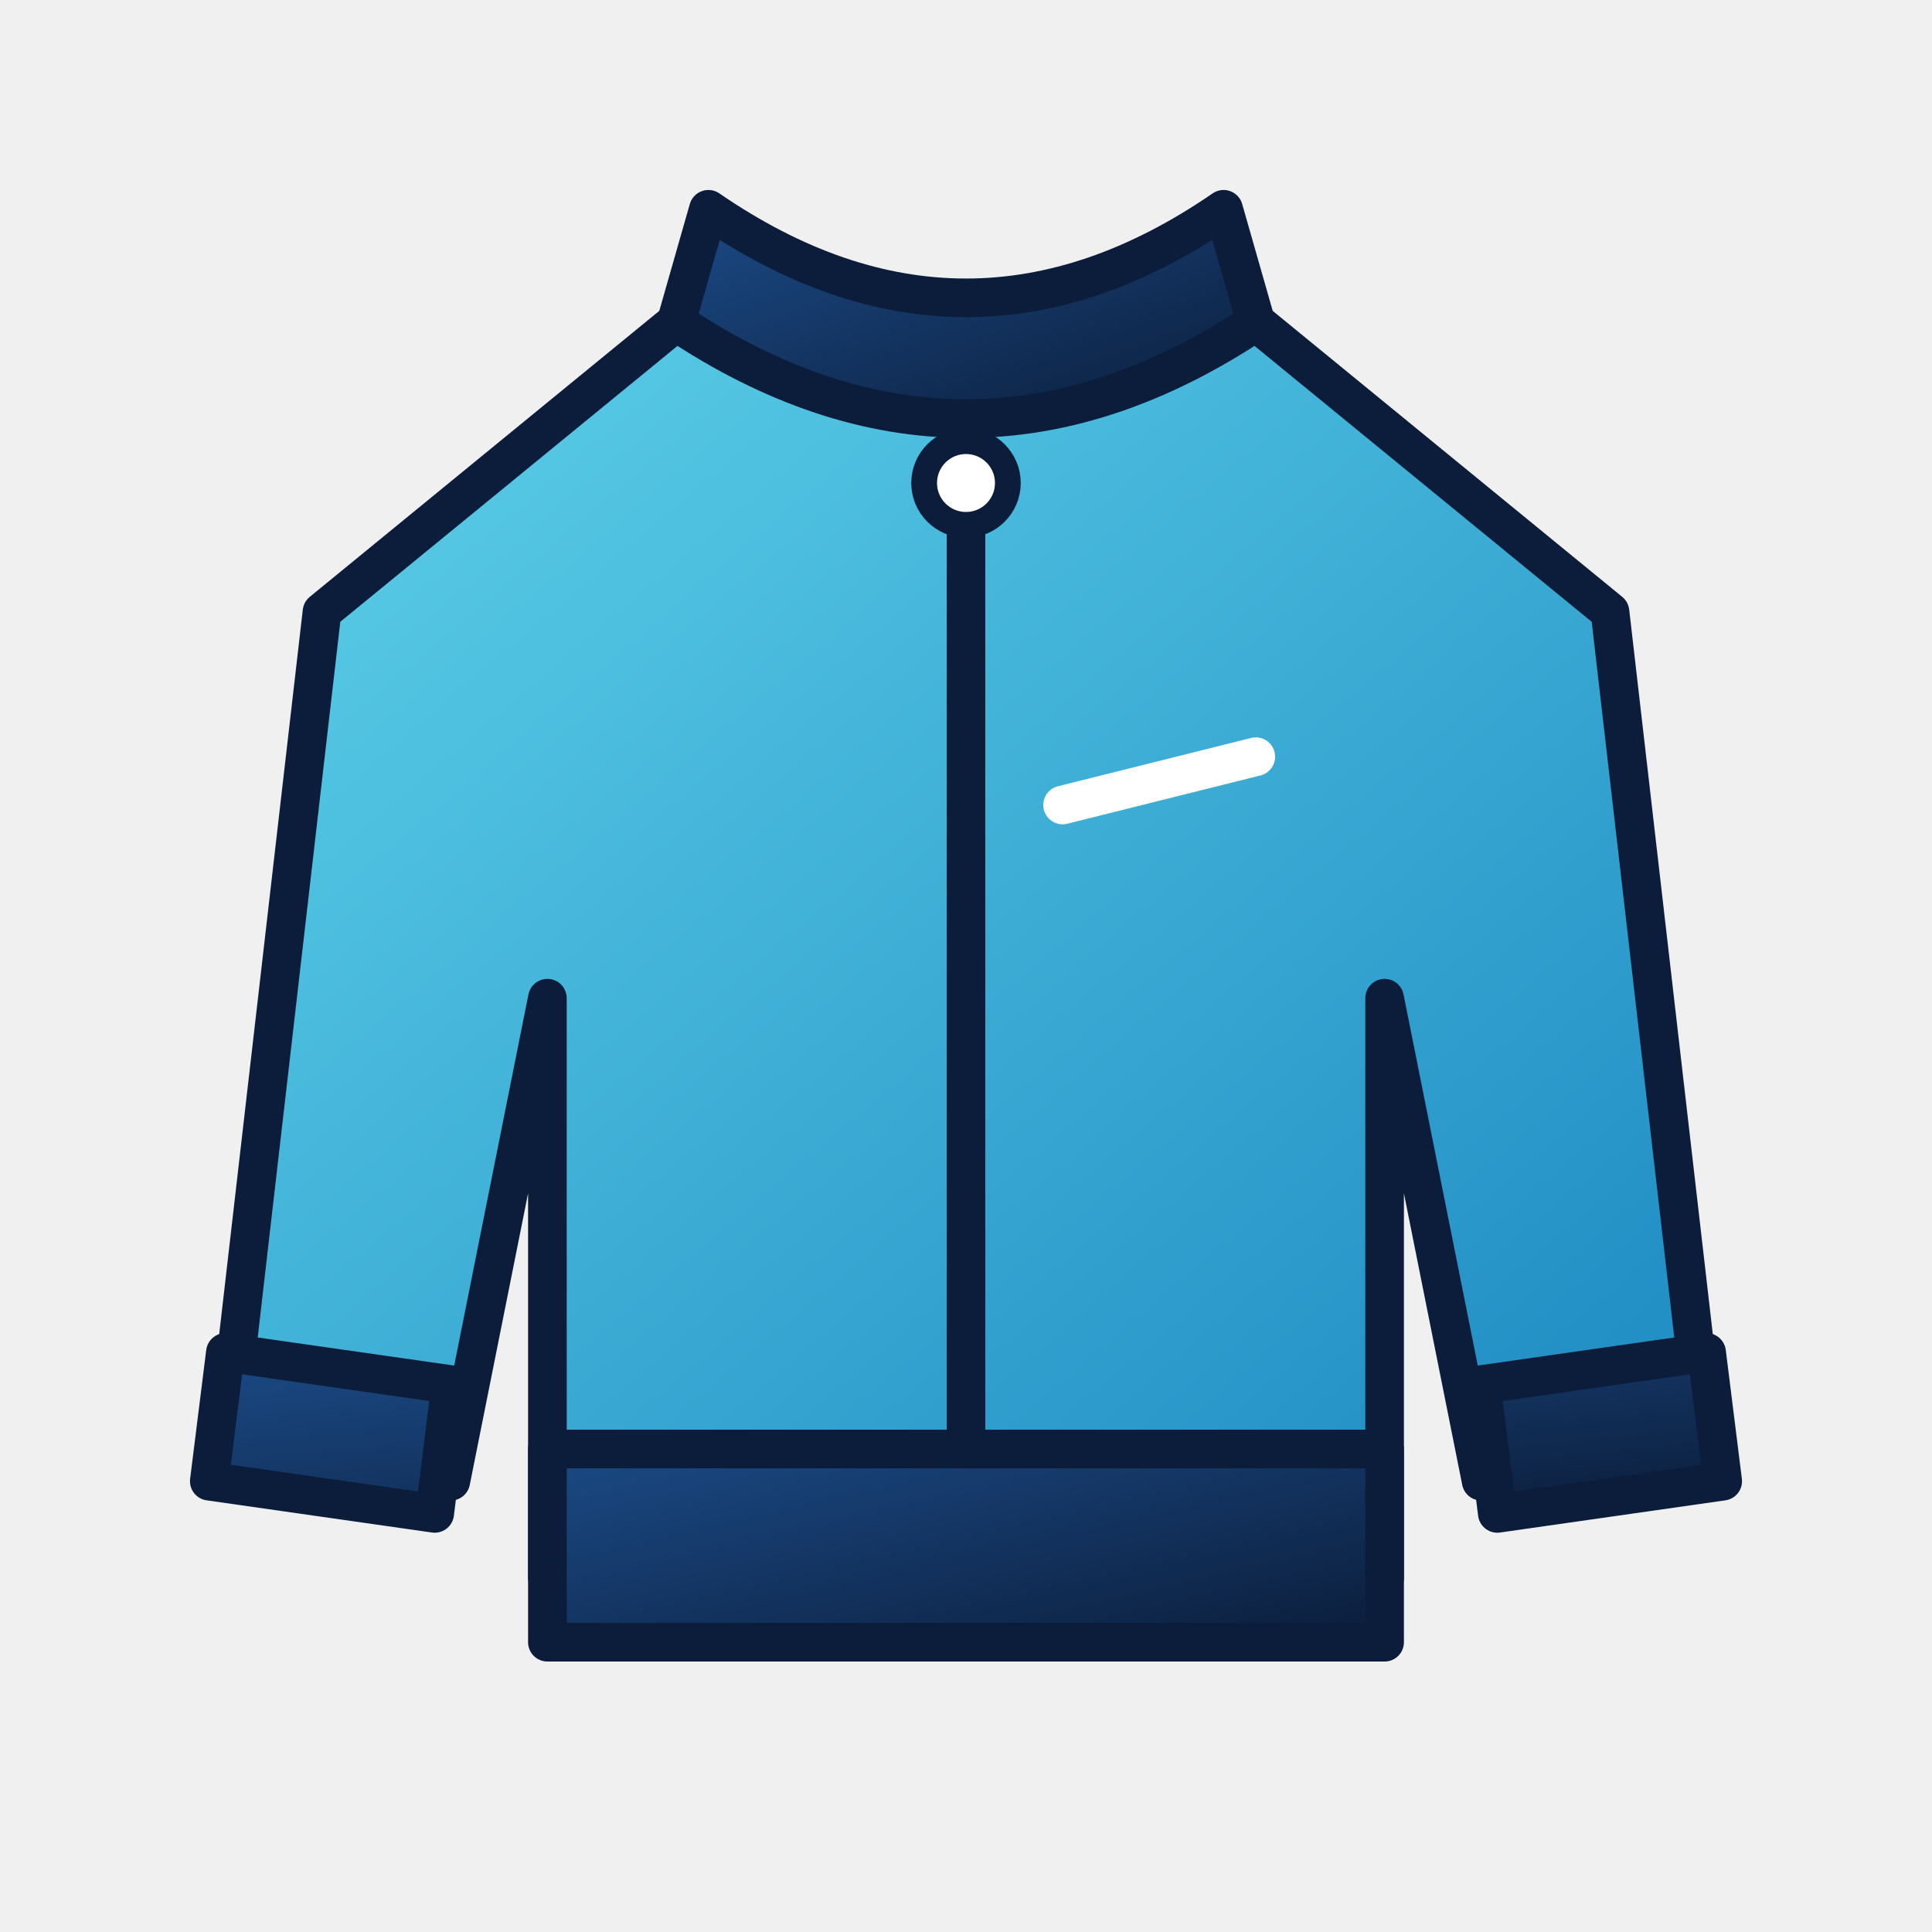
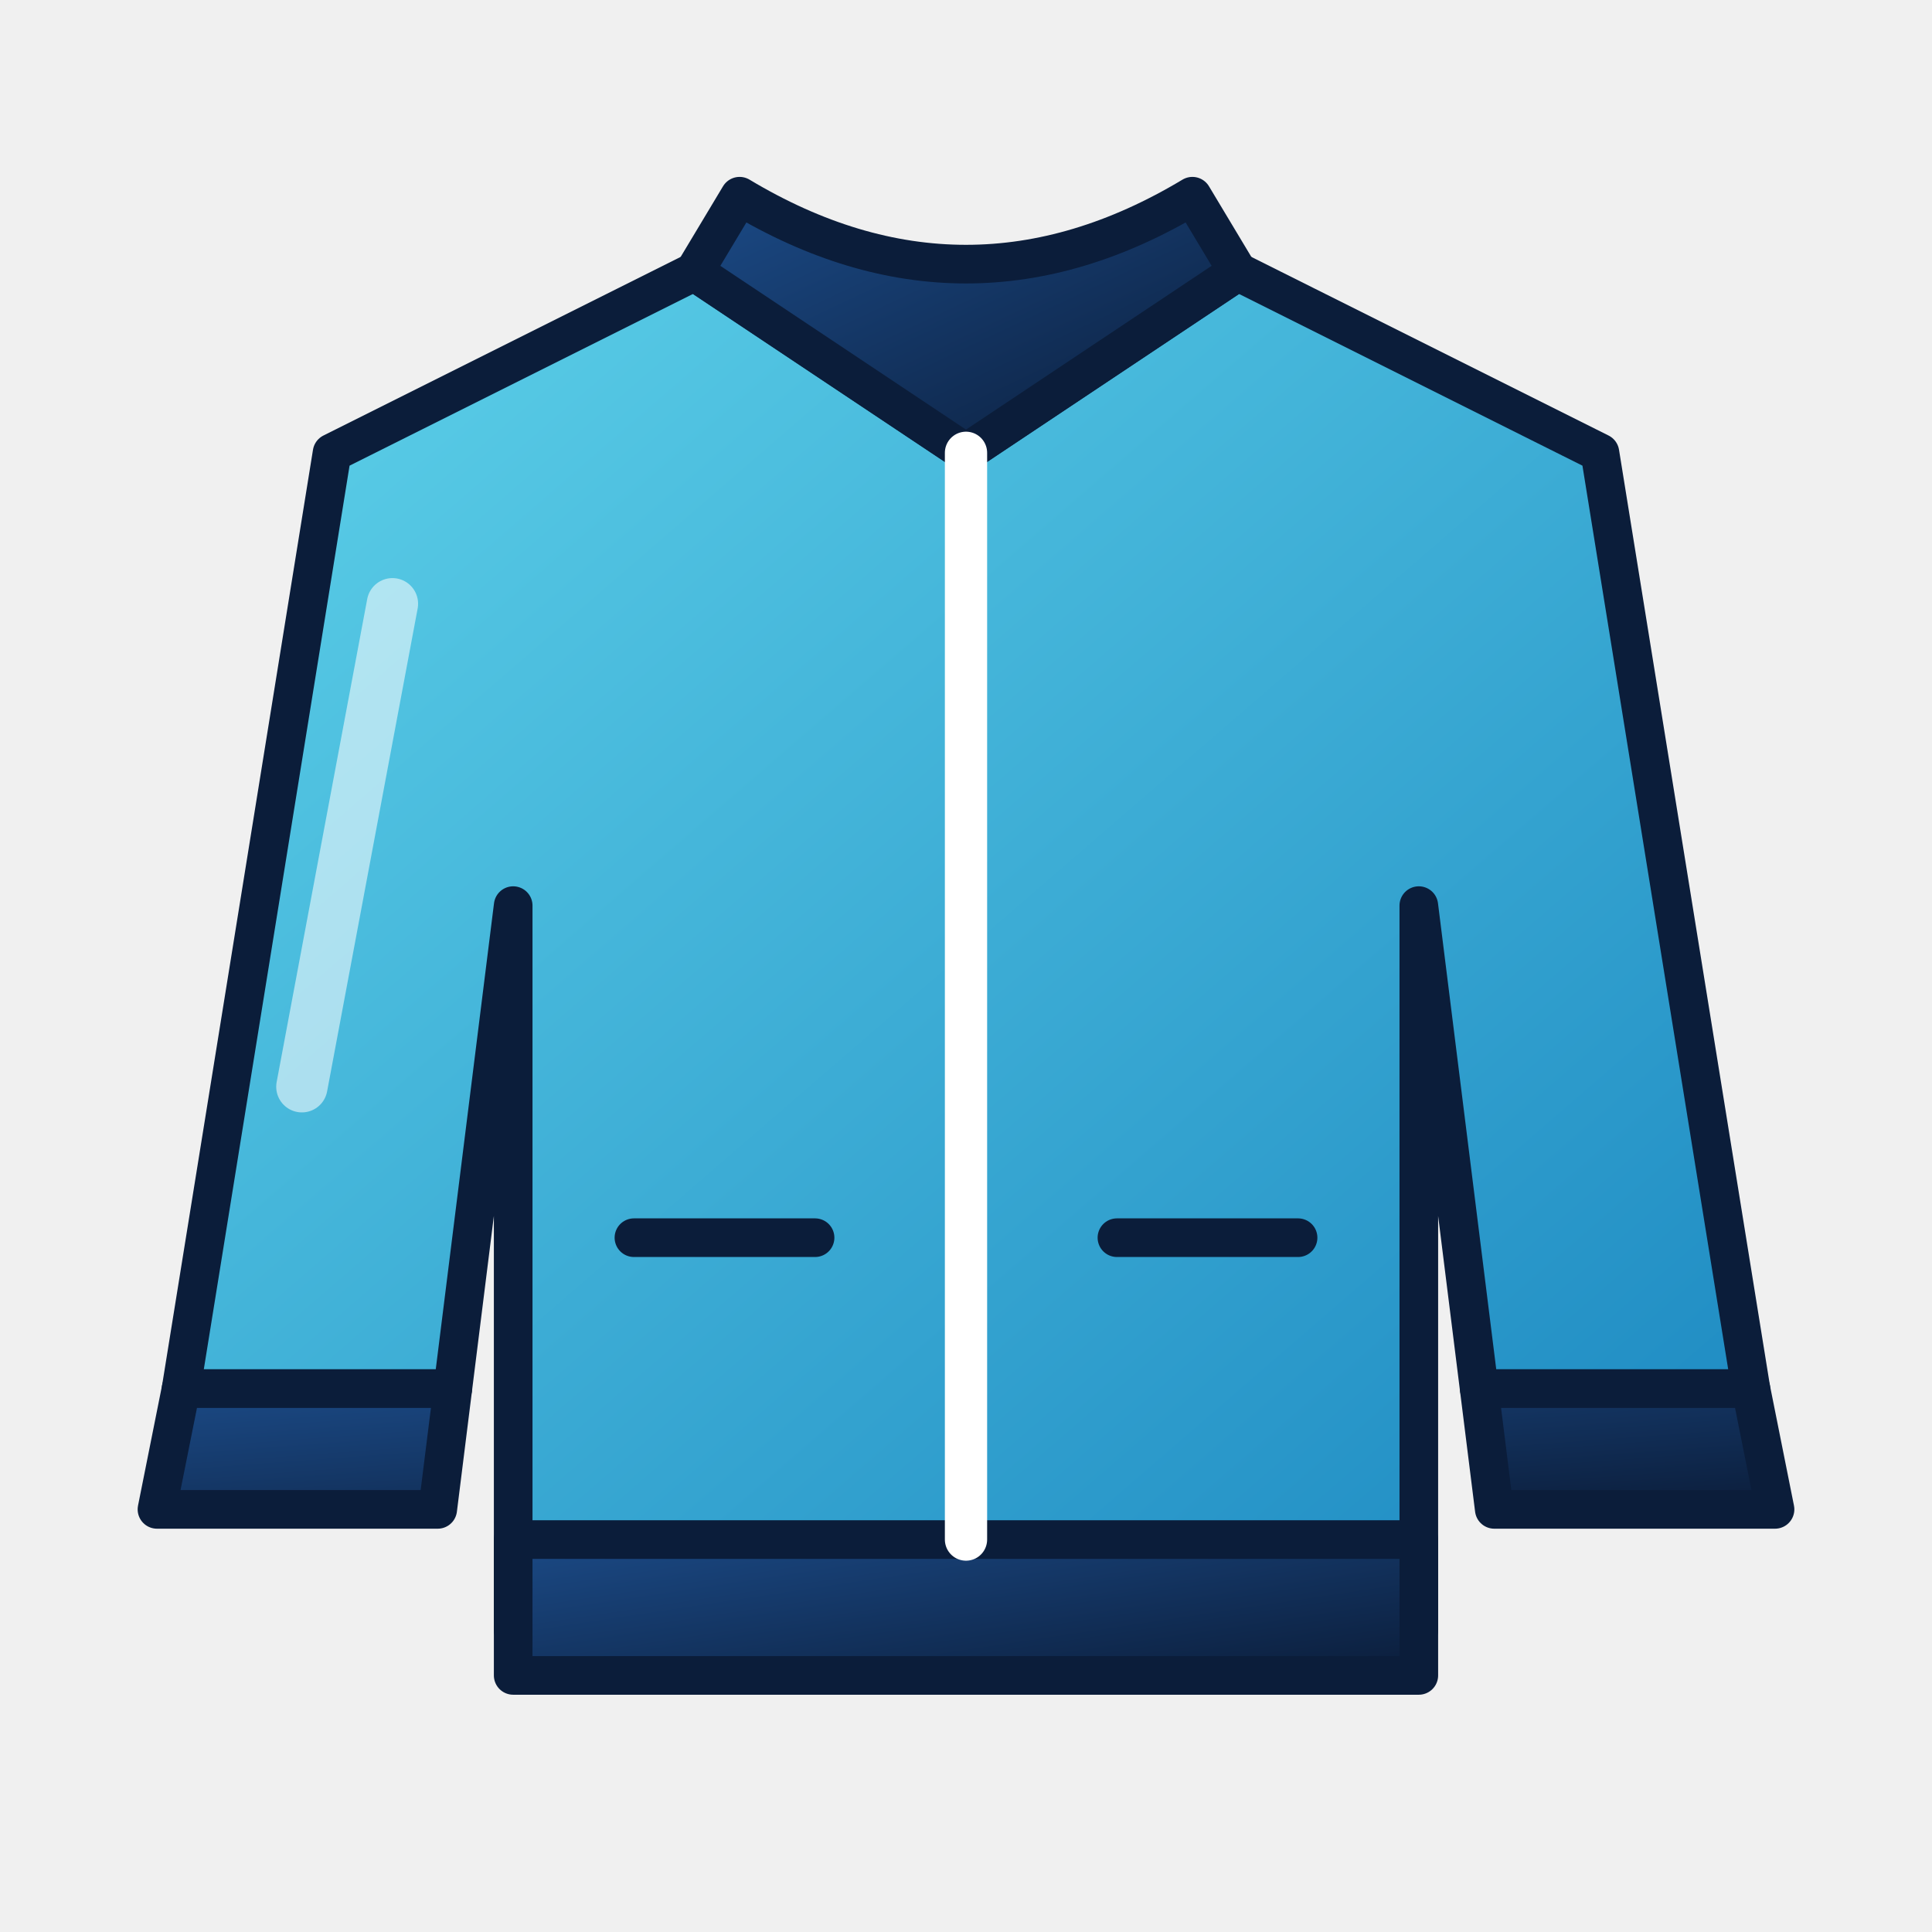
<svg xmlns="http://www.w3.org/2000/svg" viewBox="0 0 120 120">
  <defs>
    <linearGradient id="g" x1="0" y1="0" x2="1" y2="1">
      <stop offset="0" stop-color="#5fd3ea" />
      <stop offset="1" stop-color="#1a86c0" />
    </linearGradient>
+     <linearGradient id="h" x1="0" y1="0" x2="1" y2="1">
+       <stop offset="0" stop-color="#3aa7d6" />
+       <stop offset="1" stop-color="#14609a" />
+     </linearGradient>
+     <linearGradient id="l" x1="0" y1="0" x2="1" y2="1">
+       <stop offset="0" stop-color="#8fe3f4" />
+       <stop offset="1" stop-color="#3fa9dc" />
+     </linearGradient>
    <linearGradient id="n" x1="0" y1="0" x2="1" y2="1">
      <stop offset="0" stop-color="#1b4a86" />
      <stop offset="1" stop-color="#0b1d3a" />
    </linearGradient>
  </defs>
-   <path d="M42 20 L78 20 L100 38 L106 90 L92 92 L86 62 L86 98 L34 98 L34 62 L28 92 L14 90 L20 38 Z" fill="url(#g)" stroke="#0b1d3a" stroke-width="2.4" stroke-linejoin="round" stroke-linecap="round" />
-   <path d="M42 20 Q60 32 78 20 L76 13 Q60 24 44 13 Z" fill="url(#n)" stroke="#0b1d3a" stroke-width="2.4" stroke-linejoin="round" stroke-linecap="round" />
-   <path d="M34 90 L86 90 L86 102 L34 102 Z" fill="url(#n)" stroke="#0b1d3a" stroke-width="2.4" stroke-linejoin="round" stroke-linecap="round" />
-   <path d="M14 84 L28 86 L27 94 L13 92 Z M92 86 L106 84 L107 92 L93 94 Z" fill="url(#n)" stroke="#0b1d3a" stroke-width="2.4" stroke-linejoin="round" stroke-linecap="round" />
-   <path d="M60 26 L60 90" fill="none" stroke="#0b1d3a" stroke-width="2.4" stroke-linejoin="round" stroke-linecap="round" />
-   <path d="M66 50 L78 47" fill="none" stroke="#fff" stroke-width="2.4" stroke-linecap="round" />
-   <circle cx="60" cy="30" r="2.6" fill="#fff" stroke="#0b1d3a" stroke-width="1.6" />
+   <style>.a,.b,.l,.n,.w,.s{stroke:#0b1d3a;stroke-width:1.28;stroke-linejoin:round;stroke-linecap:round}.a{fill:url(#g)}.b{fill:url(#h)}.l{fill:url(#l)}.n{fill:url(#n)}.w,.s{fill:#ffffff}.k,.kw,.hl,.st{fill:none;stroke-linecap:round;stroke-linejoin:round}.k{stroke:#0b1d3a;stroke-width:1.28}.kw{stroke:#ffffff;stroke-width:1.4}.hl{stroke:#fff;stroke-opacity:.55;stroke-width:1.7}.st{stroke:#9fb0c4;stroke-width:1.28}</style>
+   <g transform="scale(1.875)">
+     <path class="a" d="M23 9 L32 15 L41 9 L53 15 L58 46 H49 L47 30 V54 H17 V30 L15 46 H6 L11 15 Z" />
+     <path class="n" d="M23 9 L32 15 L41 9 L39.5 6.5 Q32 11 24.5 6.5 Z" />
+     <path class="n" d="M17 51 H47 V55.5 H17 Z" />
+     <path class="n" d="M6 46 H15 L14.5 50 H5.2 Z M49 46 H58 L58.8 50 H49.5 Z" />
+     <path class="kw" d="M32 15 V51" />
+     <path class="k" d="M21 41 H27 M37 41 H43" />
+     <path class="hl" d="M13 20 L10 36" />
+   </g>
</svg>
